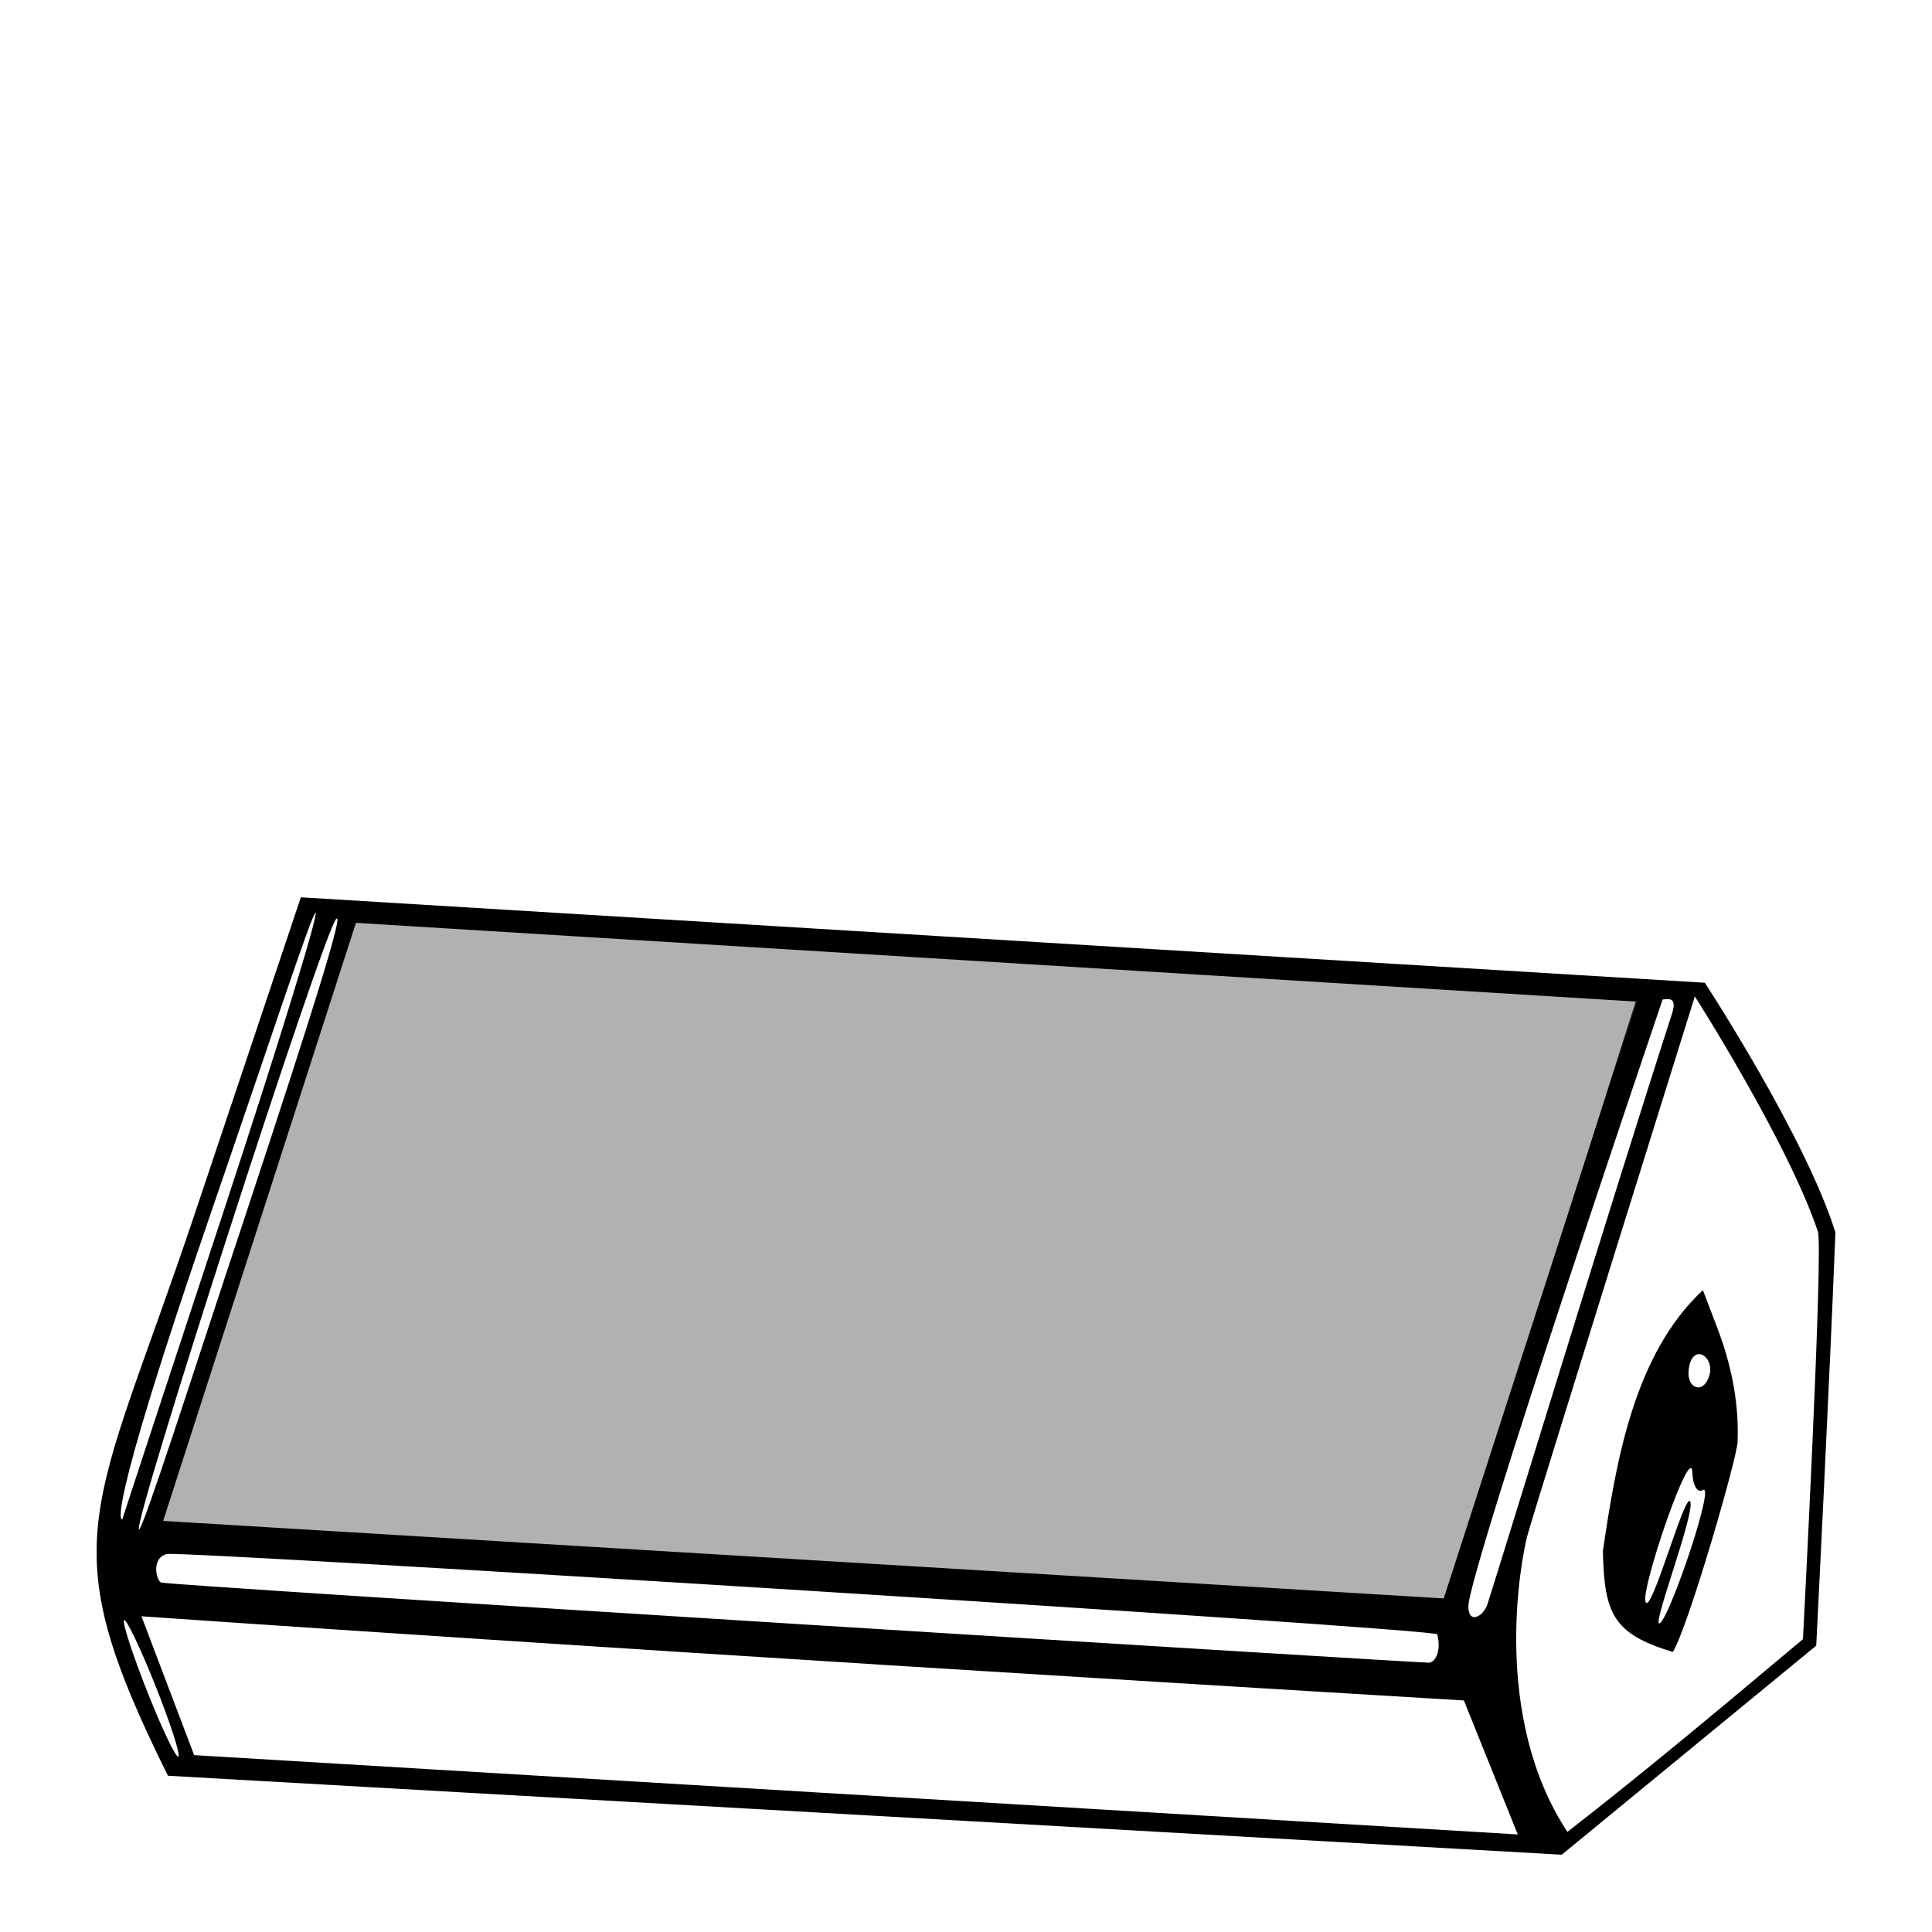
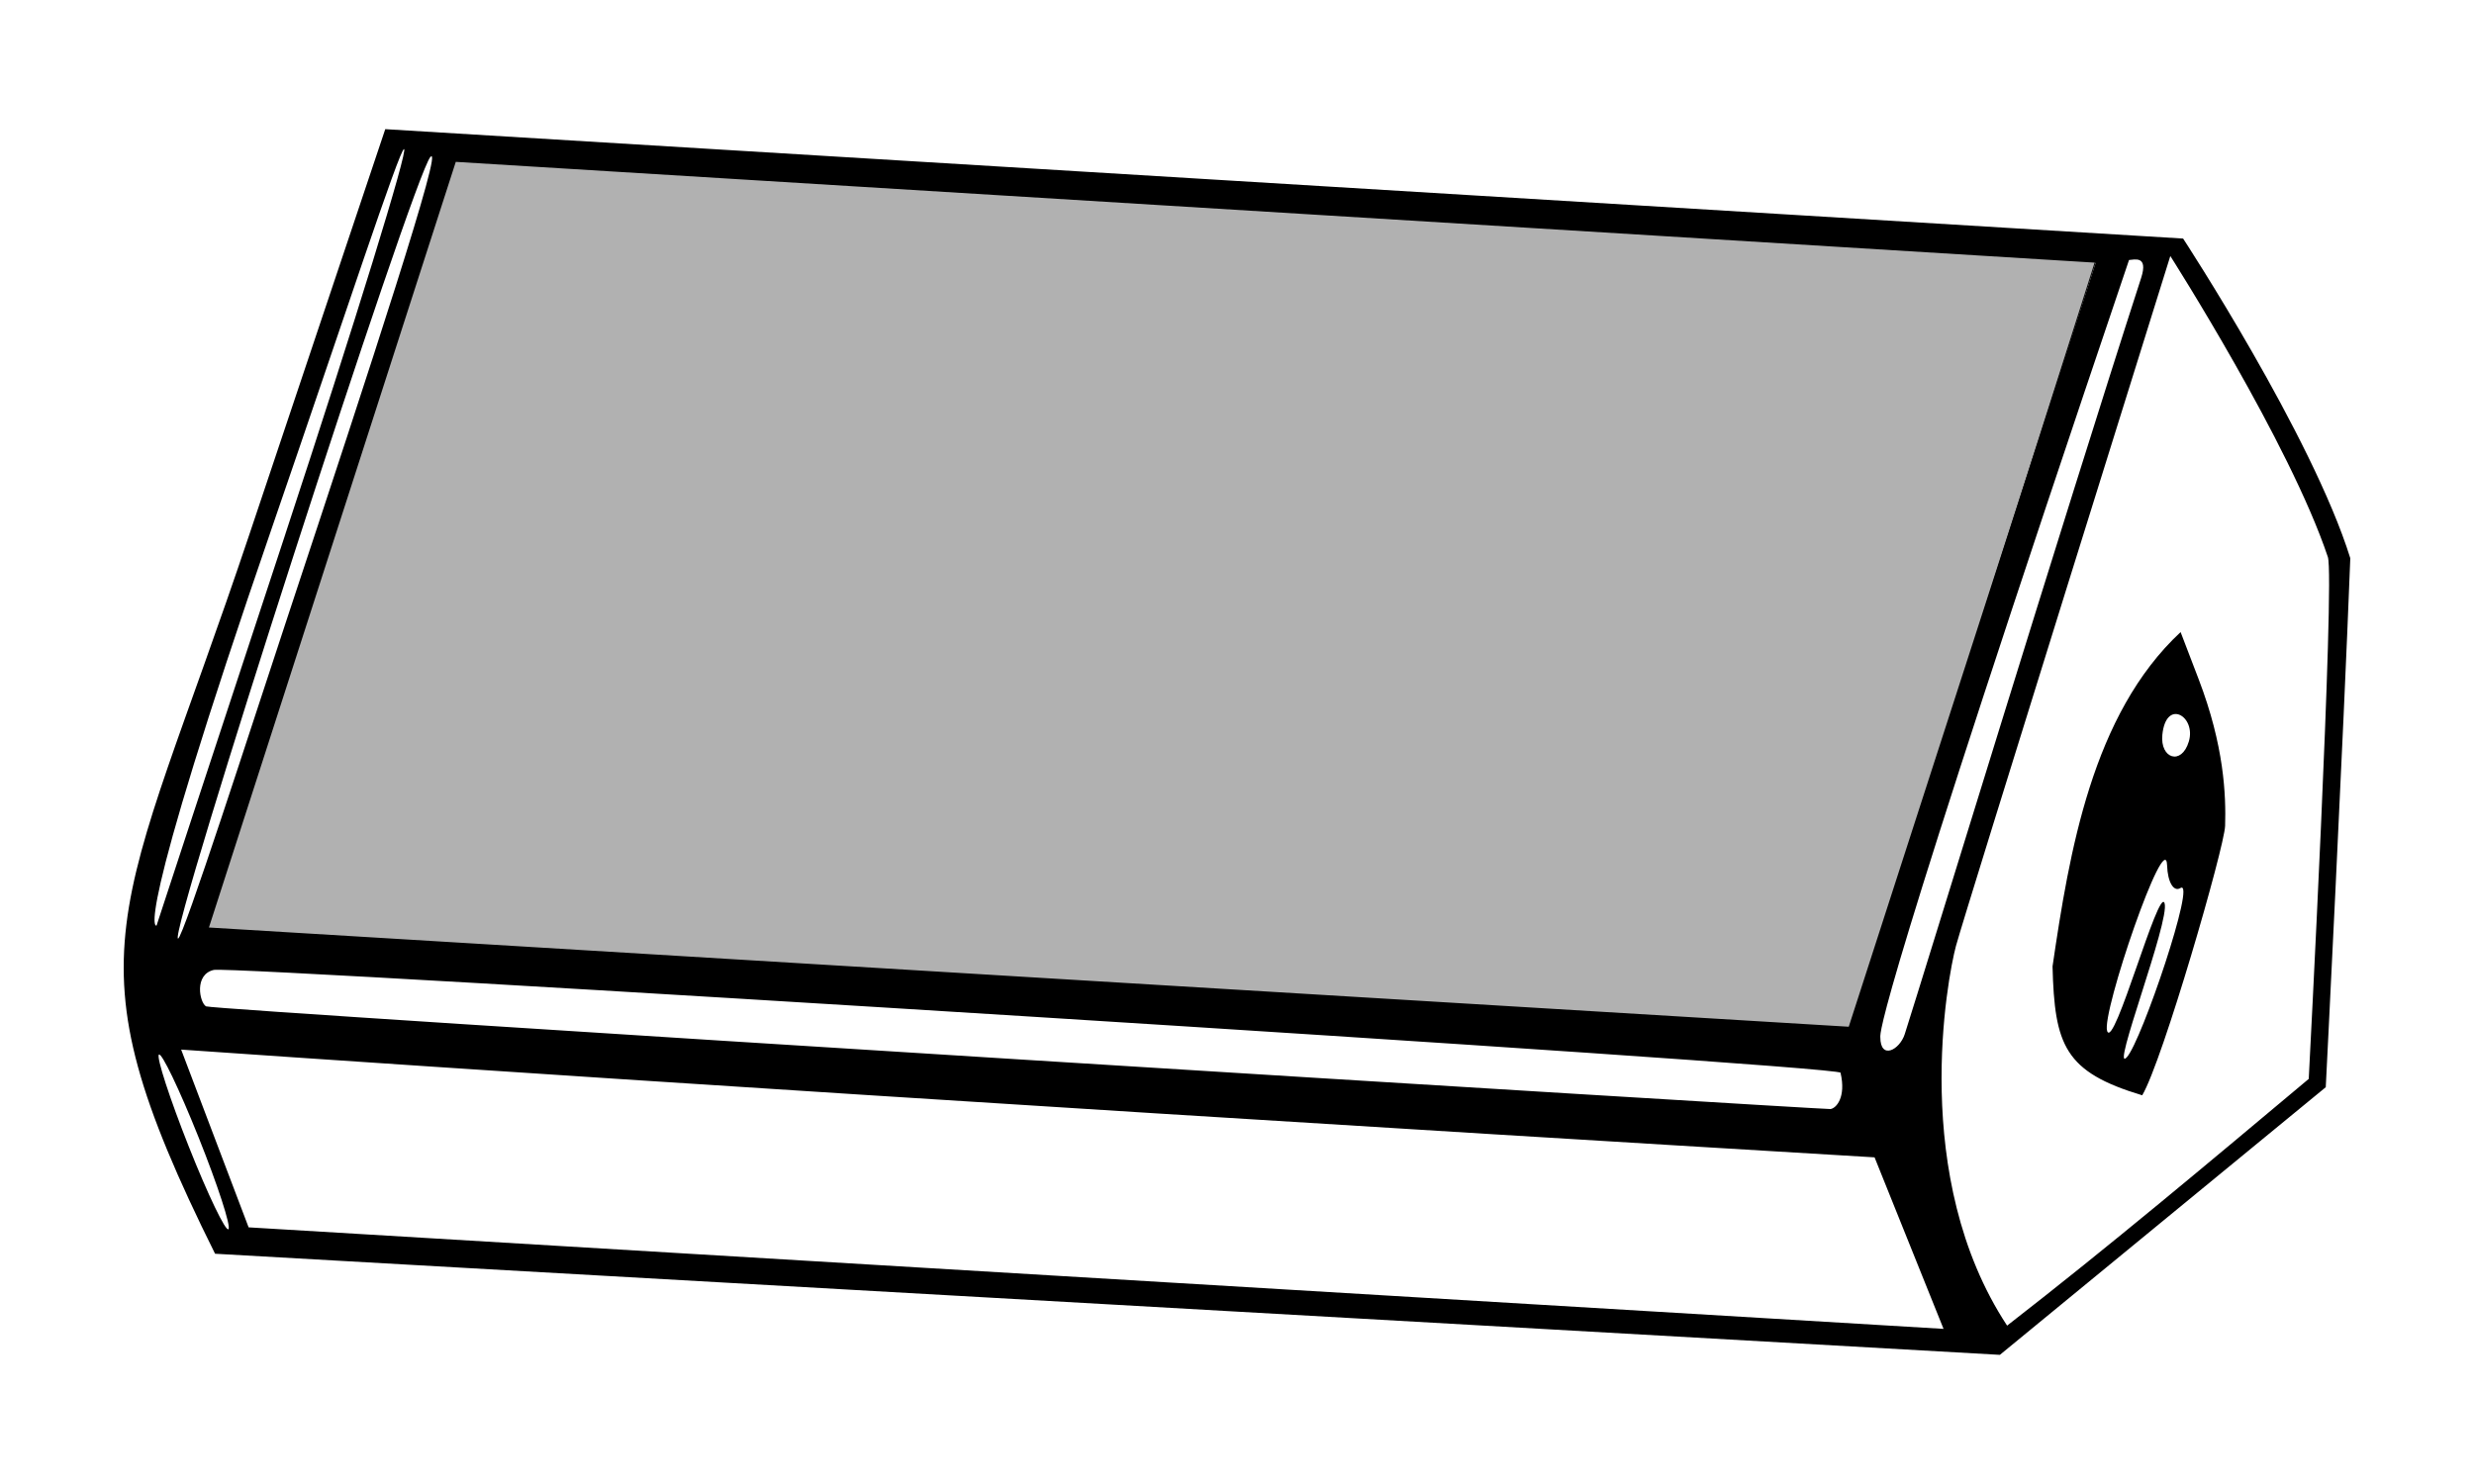
- <svg xmlns="http://www.w3.org/2000/svg" width="100" height="100" viewBox="0 0 100 100" version="1.1" id="svg1" xml:space="preserve">
+ <svg xmlns="http://www.w3.org/2000/svg" width="100" height="60" viewBox="0 0 100 60" version="1.1" id="svg1" xml:space="preserve">
  <defs id="defs1" />
-   <g id="layer1">
-     <g id="g326951" transform="translate(0,-4)">
+   <g id="layer1" transform="translate(-5,-46.44379)">
+     <g id="g326951" transform="translate(5,1.221895)">
      <path style="fill:#b1b1b1;fill-opacity:1;stroke:#060606;stroke-width:0.043;stroke-linecap:square;stroke-linejoin:round;stroke-miterlimit:4.7" d="M 8.022,82.833 18.209,51.022 84.847,55.335 74.812,86.899 Z" id="path326951" />
      <path style="fill:#000000;stroke-width:1.998" d="M 8.693,95.912 C 2.54,83.529 4.825,82.506 10.078,66.834 l 5.494,-16.39 72.67,4.423 c 0,0 5.216,7.972 6.758,12.924 -0.274,7.185 -0.992,21.388 -0.992,21.388 L 80.836,100 Z M 78.559,98.95 75.771,92.015 C 32.348,89.418 7.322,87.658 7.322,87.658 l 2.727,7.187 z M 93.32,88.845 c 0,0 1.062,-20.237 0.773,-21.102 -1.539,-4.604 -6.368,-12.17 -6.368,-12.17 0,0 -8.331,26.65 -8.665,27.897 -0.341,1.276 -1.882,9.346 2.068,15.349 4.149,-3.222 8.166,-6.602 12.191,-9.975 z M 82.965,84.29 c 0.679,-4.624 1.601,-10.181 5.176,-13.512 l 0.729,1.904 c 1.035,2.702 1.107,4.695 1.07,5.928 -0.026,0.865 -2.533,9.524 -3.351,10.896 -3.14,-0.944 -3.543,-2.018 -3.625,-5.216 z m 5.168,-3.163 c -0.274,0.169 -0.516,-0.241 -0.538,-0.913 -0.052,-1.626 -2.668,5.997 -2.423,6.695 0.276,0.786 2.087,-5.87 2.32,-5.17 0.232,0.697 -2.207,6.972 -1.525,6.228 0.601,-0.656 2.826,-7.248 2.166,-6.84 z m 0.339,-5.921 c 0.309,-1.019 -0.92,-1.765 -1.069,-0.276 -0.097,0.963 0.773,1.254 1.069,0.276 z M 8.023,91.196 c -0.776,-1.938 -1.496,-3.438 -1.601,-3.334 -0.105,0.105 0.44,1.78 1.211,3.723 0.771,1.943 1.491,3.443 1.601,3.334 C 9.344,94.809 8.799,93.134 8.023,91.196 Z M 74.395,88.594 C 74.324,88.29 9.449,84.255 8.642,84.437 7.836,84.62 8.067,85.759 8.329,85.91 c 0.262,0.151 65.405,4.179 65.657,4.152 0.225,-0.025 0.644,-0.463 0.409,-1.467 z M 86.548,56.452 C 86.842,55.533 86.263,55.726 86.056,55.734 75.83,85.954 76.003,86.968 76.003,87.151 c 0,0.944 0.785,0.516 0.987,-0.116 0.819,-2.56 6.39,-20.787 9.558,-30.583 z M 84.709,55.843 18.423,51.766 8.445,82.722 74.727,86.734 Z M 11.528,66.834 c 2.826,-8.579 4.987,-15.591 4.803,-15.584 -0.184,0.008 -2.439,6.892 -5.302,15.2 -5.829,16.914 -4.693,16.193 -4.693,16.193 0,0 -1.728,5.198 5.193,-15.81 z m 0.065,3.427 C 15.058,59.802 17.954,50.963 17.397,51.569 16.714,52.31 6.758,83.169 7.197,83.169 c 0.203,0 2.975,-8.619 4.396,-12.908 z" id="path326950" />
    </g>
  </g>
</svg>
